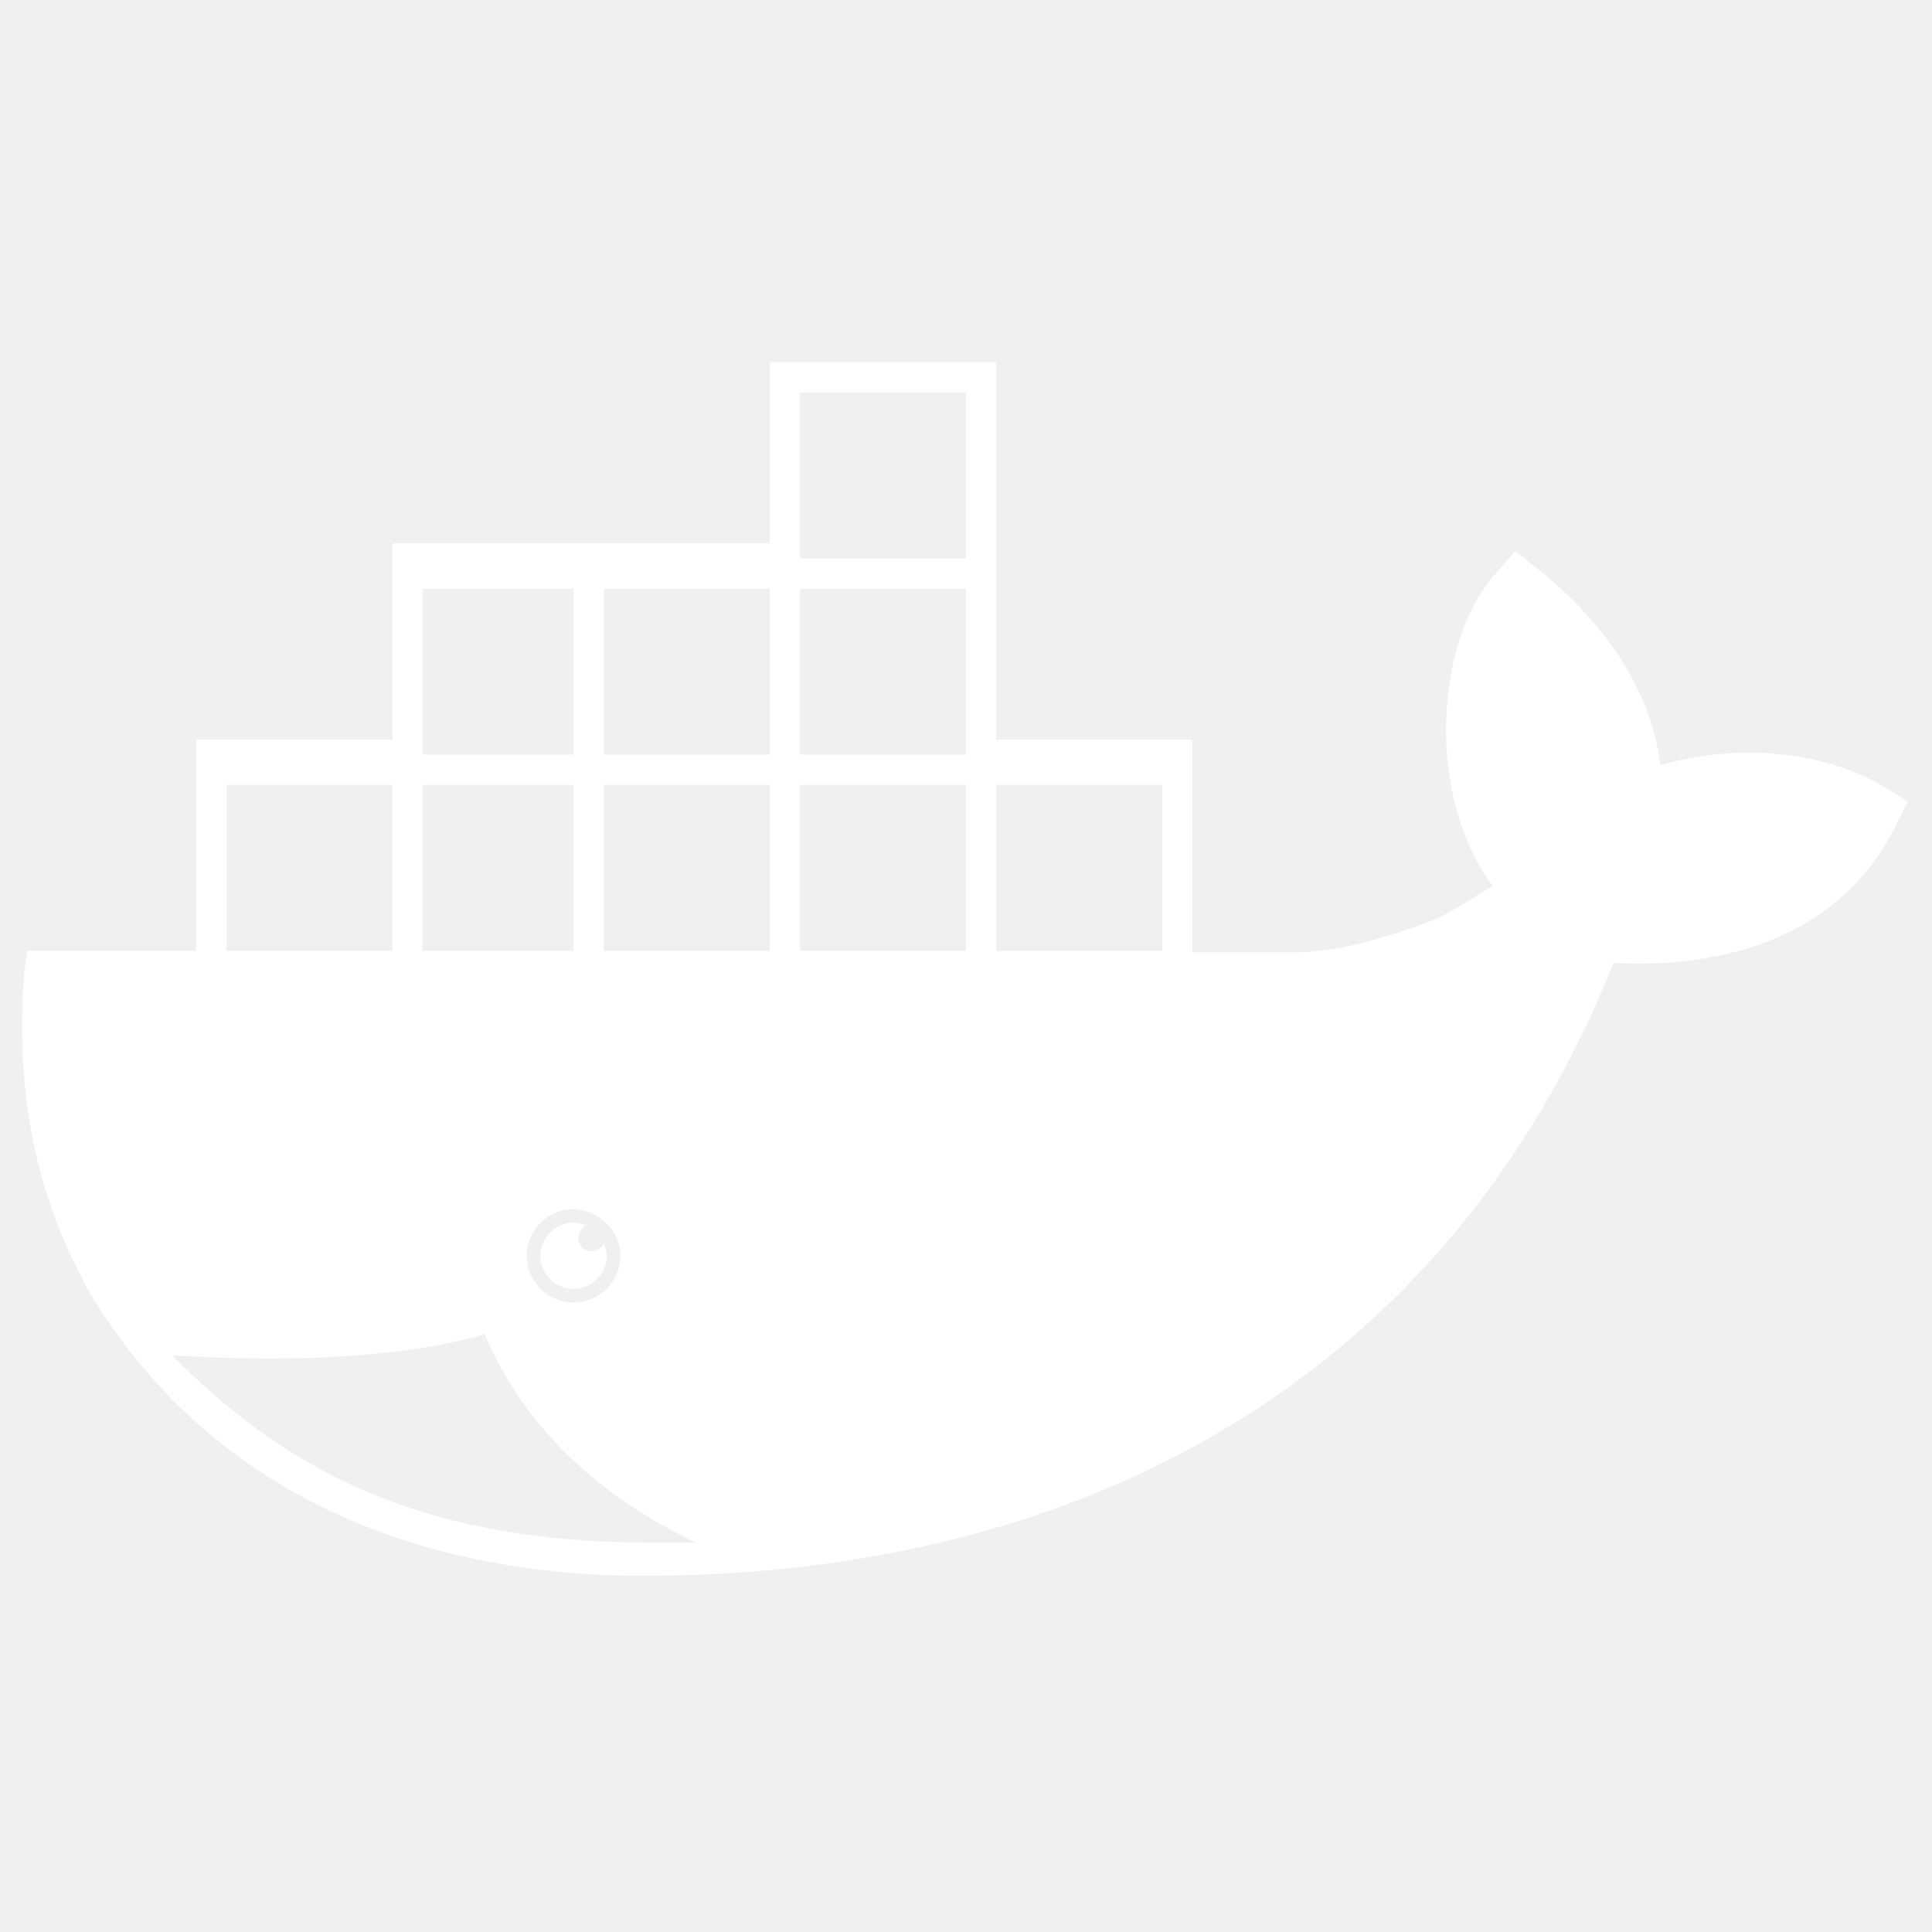
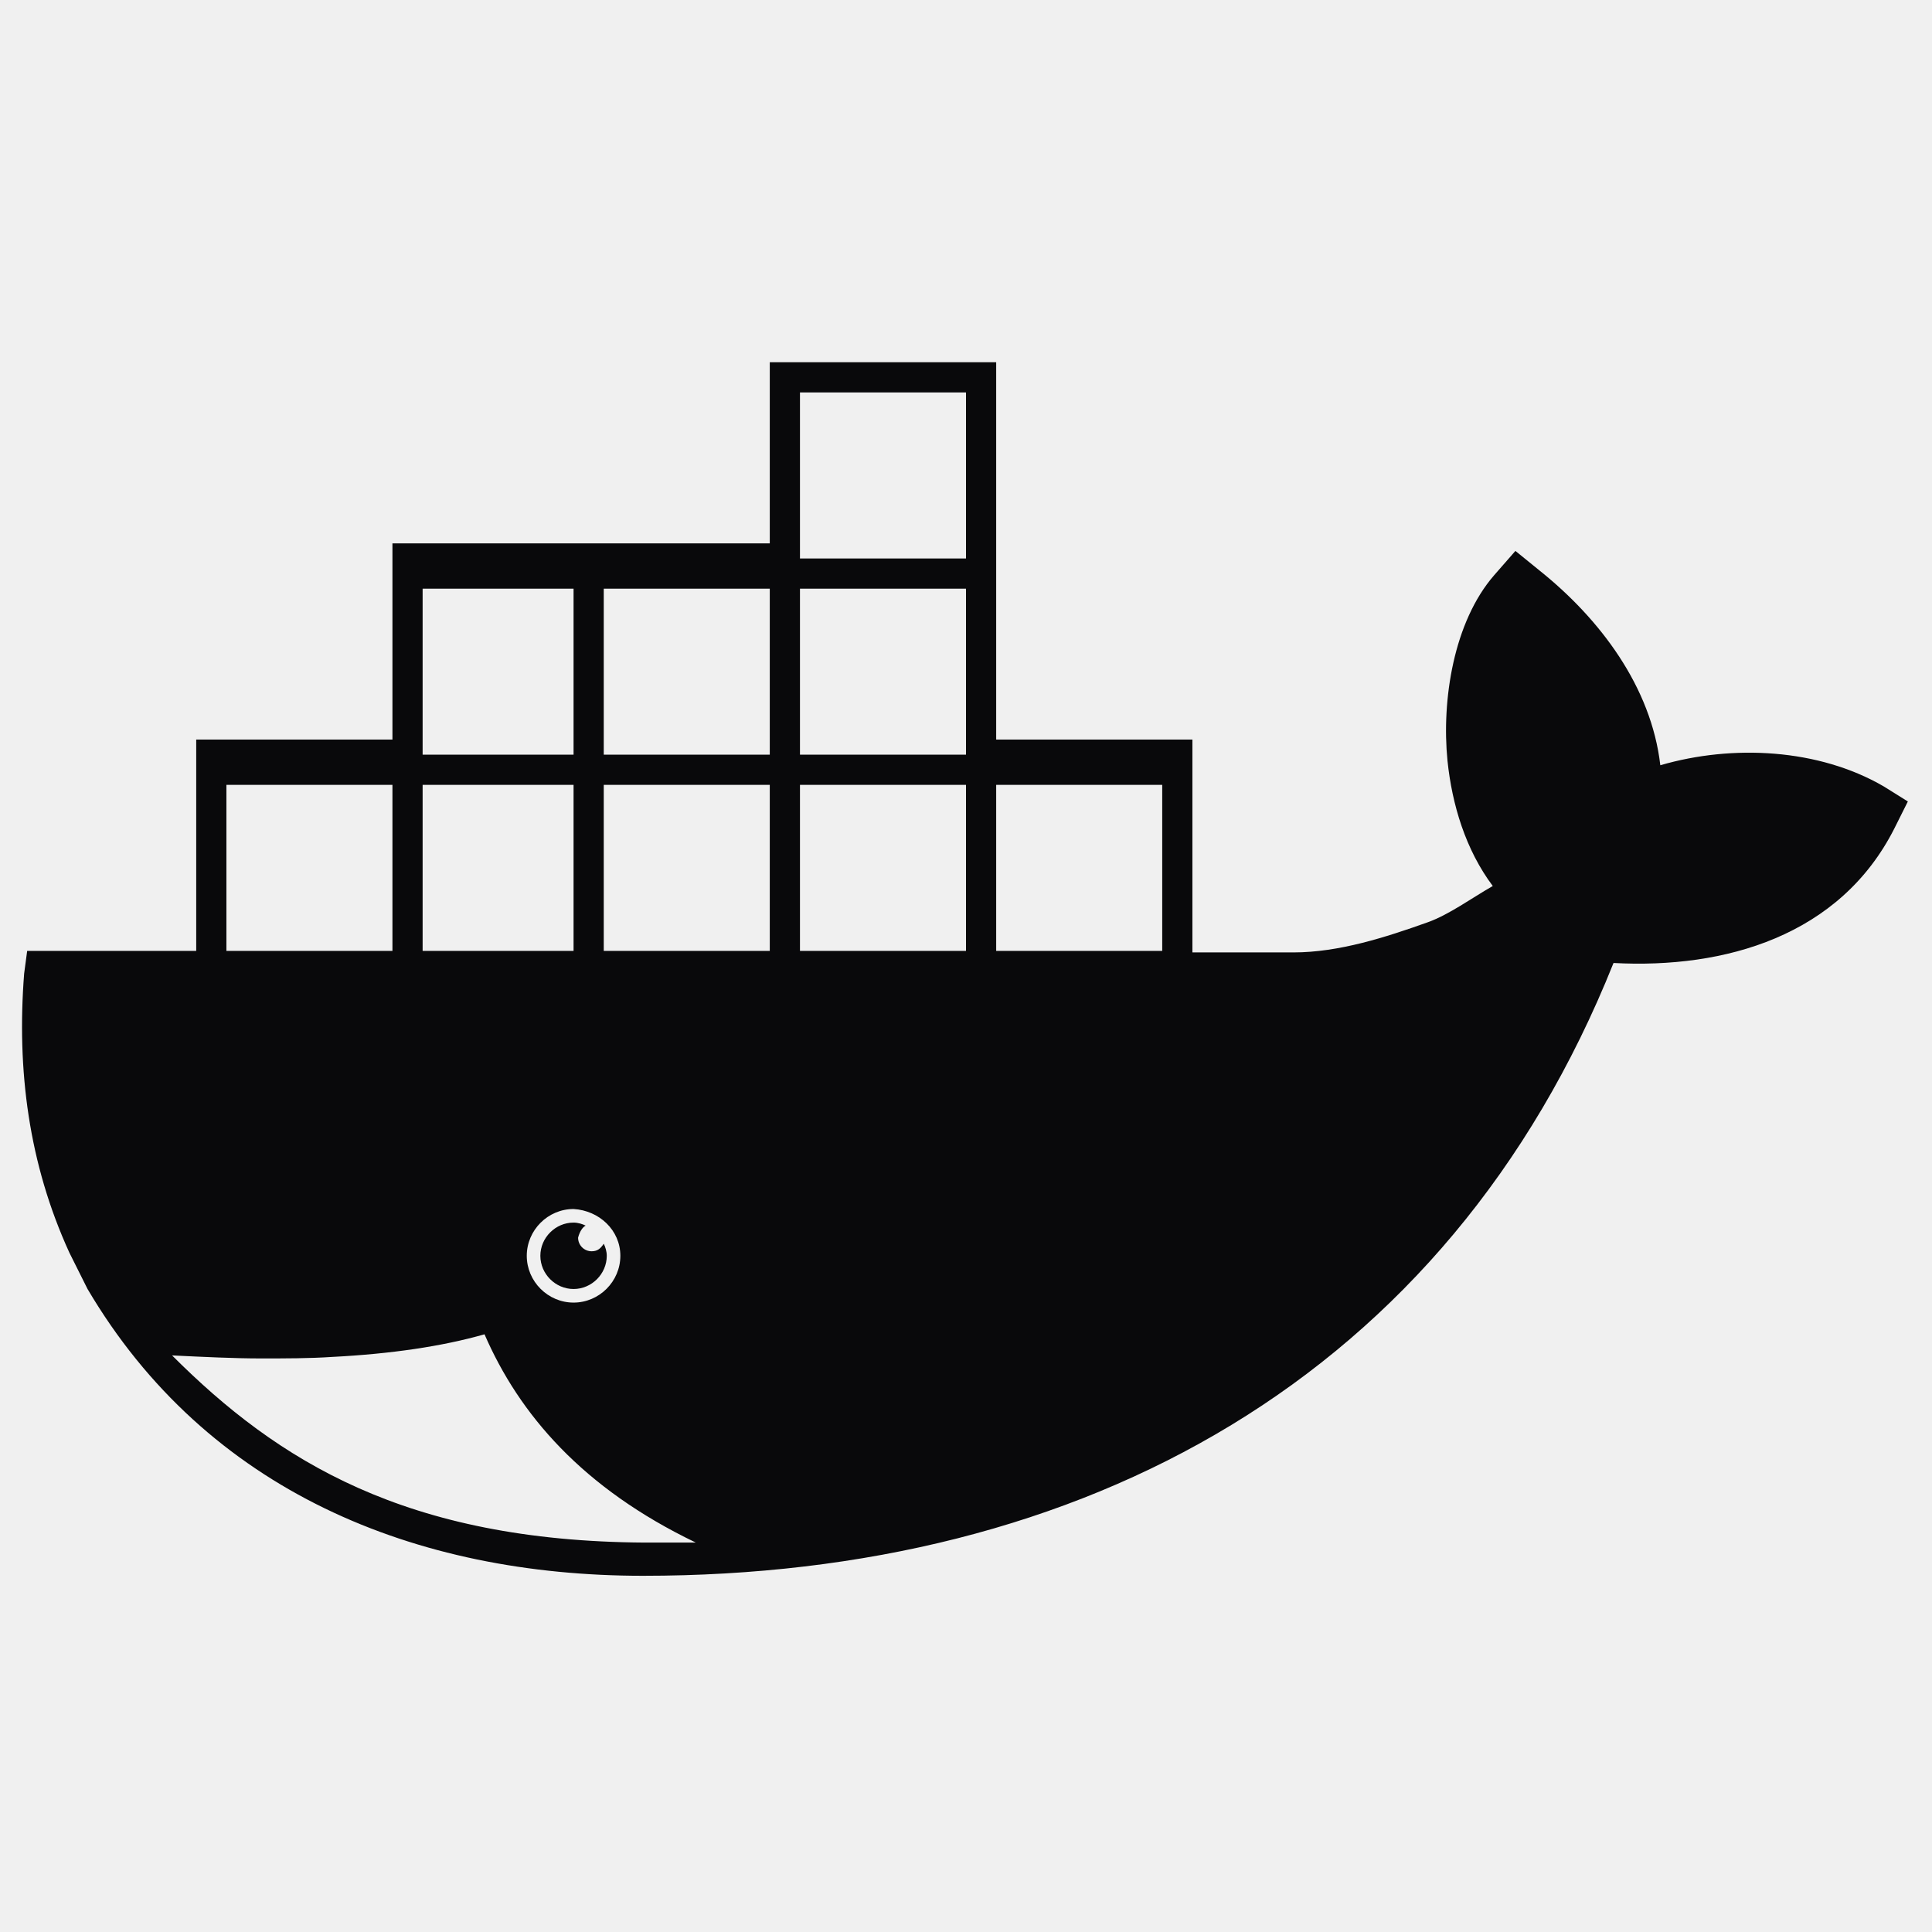
<svg xmlns="http://www.w3.org/2000/svg" width="40" height="40" viewBox="0 0 128 128">
-   <path fill="#ffffff" d="M124.8 52.1c-4.3-2.5-10-2.8-14.8-1.4c-.6-5.2-4-9.7-8-12.9l-1.6-1.3l-1.4 1.6c-2.7 3.1-3.5 8.3-3.1 12.3c.3 2.9 1.2 5.9 3 8.3c-1.4.8-2.9 1.9-4.3 2.4c-2.8 1-5.9 2-8.9 2H79V49H66V24H51v12H26v13H13v14H1.8l-.2 1.5c-.5 6.4.3 12.6 3 18.5l1.1 2.2l.1.2c7.9 13.4 21.7 19 36.8 19c29.2 0 53.3-13.1 64.3-40.6c7.4.4 15-1.8 18.6-8.9l.9-1.8l-1.6-1zM28 39h10v11H28V39zm13.1 44.2c0 1.7-1.4 3.1-3.1 3.1c-1.7 0-3.1-1.4-3.1-3.1c0-1.7 1.4-3.1 3.1-3.1c1.7.1 3.1 1.4 3.1 3.1zM28 52h10v11H28V52zm-13 0h11v11H15V52zm27.7 50.2c-15.8-.1-24.3-5.4-31.3-12.4c2.1.1 4.1.2 5.9.2c1.6 0 3.2 0 4.7-.1c3.9-.2 7.3-.7 10.1-1.5c2.3 5.3 6.5 10.2 14 13.8h-3.4zM51 63H40V52h11v11zm0-13H40V39h11v11zm13 13H53V52h11v11zm0-13H53V39h11v11zm0-13H53V26h11v11zm13 26H66V52h11v11zM38.8 81.2c-.2-.1-.5-.2-.8-.2c-1.2 0-2.2 1-2.2 2.2c0 1.2 1 2.2 2.2 2.2s2.2-1 2.2-2.2c0-.3-.1-.6-.2-.8c-.2.3-.4.5-.8.5c-.5 0-.9-.4-.9-.9c.1-.4.3-.7.5-.8z" style="fill: rgb(255, 255, 255);" />
+   <path fill="#09090b" d="M124.8 52.1c-4.3-2.5-10-2.8-14.8-1.4c-.6-5.2-4-9.7-8-12.9l-1.6-1.3l-1.4 1.6c-2.7 3.1-3.5 8.3-3.1 12.3c.3 2.9 1.2 5.9 3 8.3c-1.4.8-2.9 1.9-4.3 2.4c-2.8 1-5.9 2-8.9 2H79V49H66V24H51v12H26v13H13v14H1.8l-.2 1.5c-.5 6.4.3 12.6 3 18.5l1.1 2.2l.1.2c7.9 13.4 21.7 19 36.8 19c29.2 0 53.3-13.1 64.3-40.6c7.4.4 15-1.8 18.6-8.9l.9-1.8l-1.6-1zM28 39h10v11H28V39zm13.1 44.2c0 1.7-1.4 3.1-3.1 3.1c-1.7 0-3.1-1.4-3.1-3.1c0-1.7 1.4-3.1 3.1-3.1c1.7.1 3.1 1.4 3.1 3.1zM28 52h10v11H28V52zm-13 0h11v11H15V52zm27.7 50.2c-15.8-.1-24.3-5.4-31.3-12.4c2.1.1 4.1.2 5.9.2c1.6 0 3.2 0 4.7-.1c3.9-.2 7.3-.7 10.1-1.5c2.3 5.3 6.5 10.2 14 13.8h-3.4zM51 63H40V52h11v11zm0-13H40V39h11v11zm13 13H53V52h11v11zm0-13H53V39h11v11zm0-13H53V26h11v11zm13 26H66V52h11v11zM38.8 81.2c-.2-.1-.5-.2-.8-.2c-1.2 0-2.2 1-2.2 2.2c0 1.2 1 2.2 2.2 2.2s2.2-1 2.2-2.2c0-.3-.1-.6-.2-.8c-.2.3-.4.5-.8.5c-.5 0-.9-.4-.9-.9c.1-.4.3-.7.5-.8z" />
</svg>
